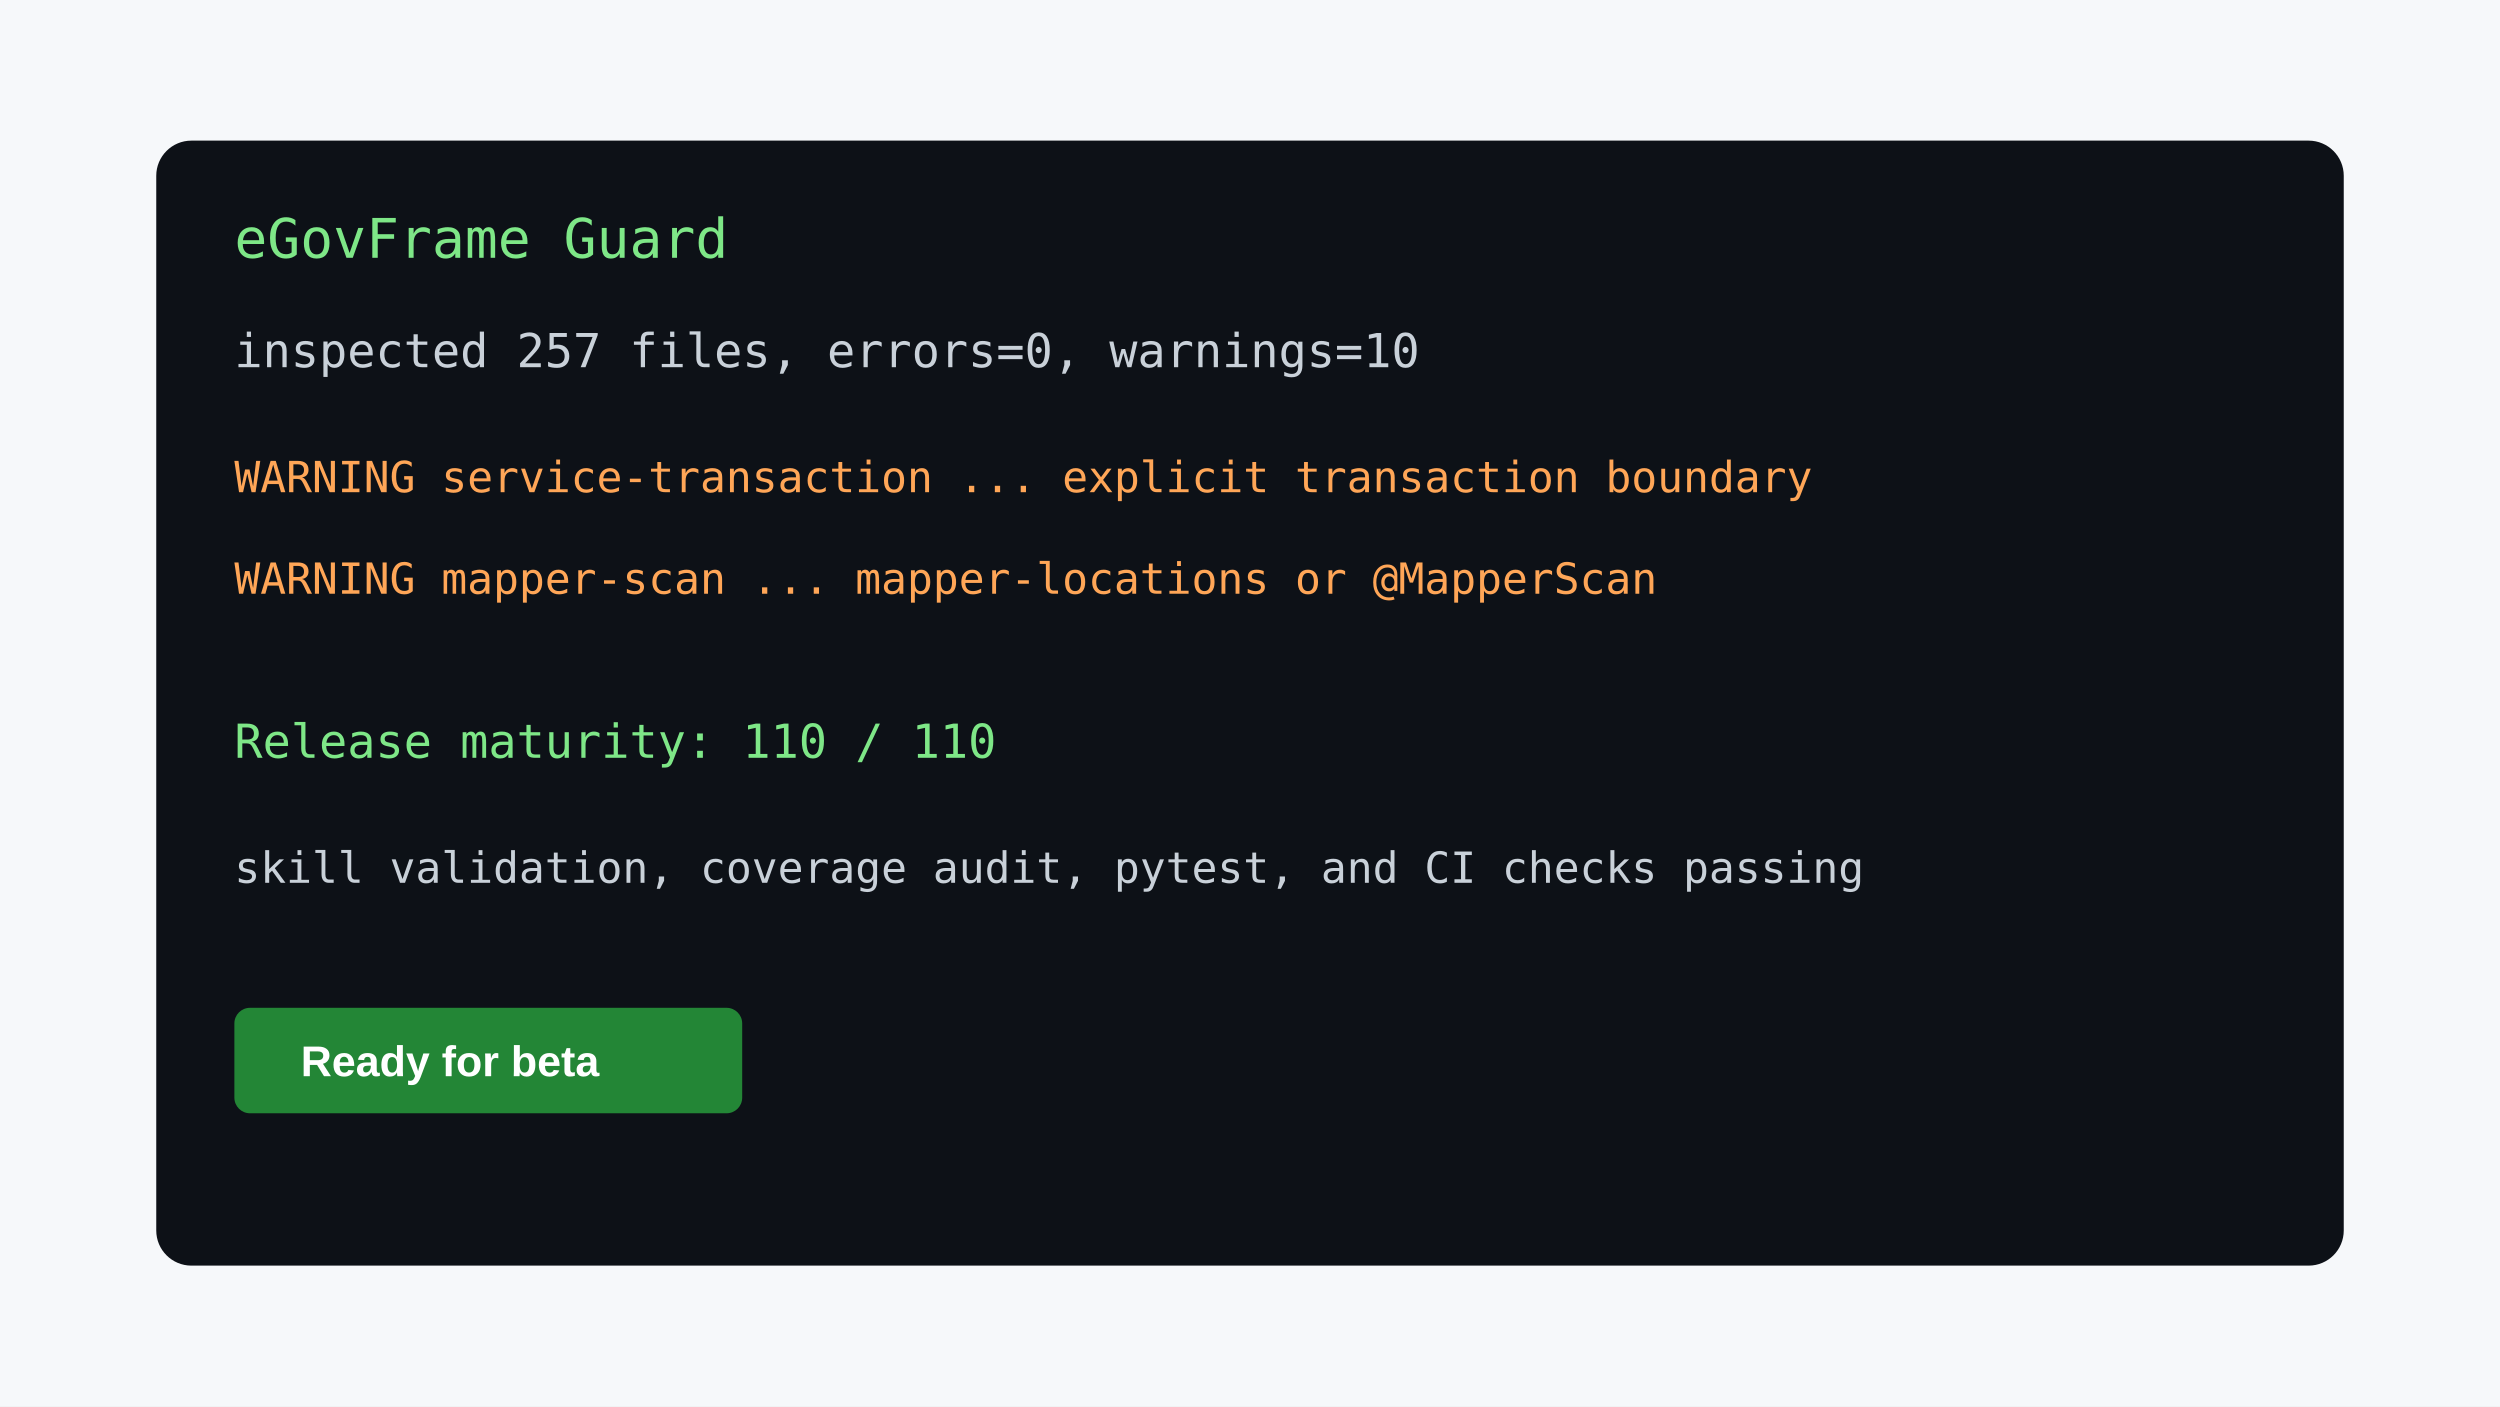
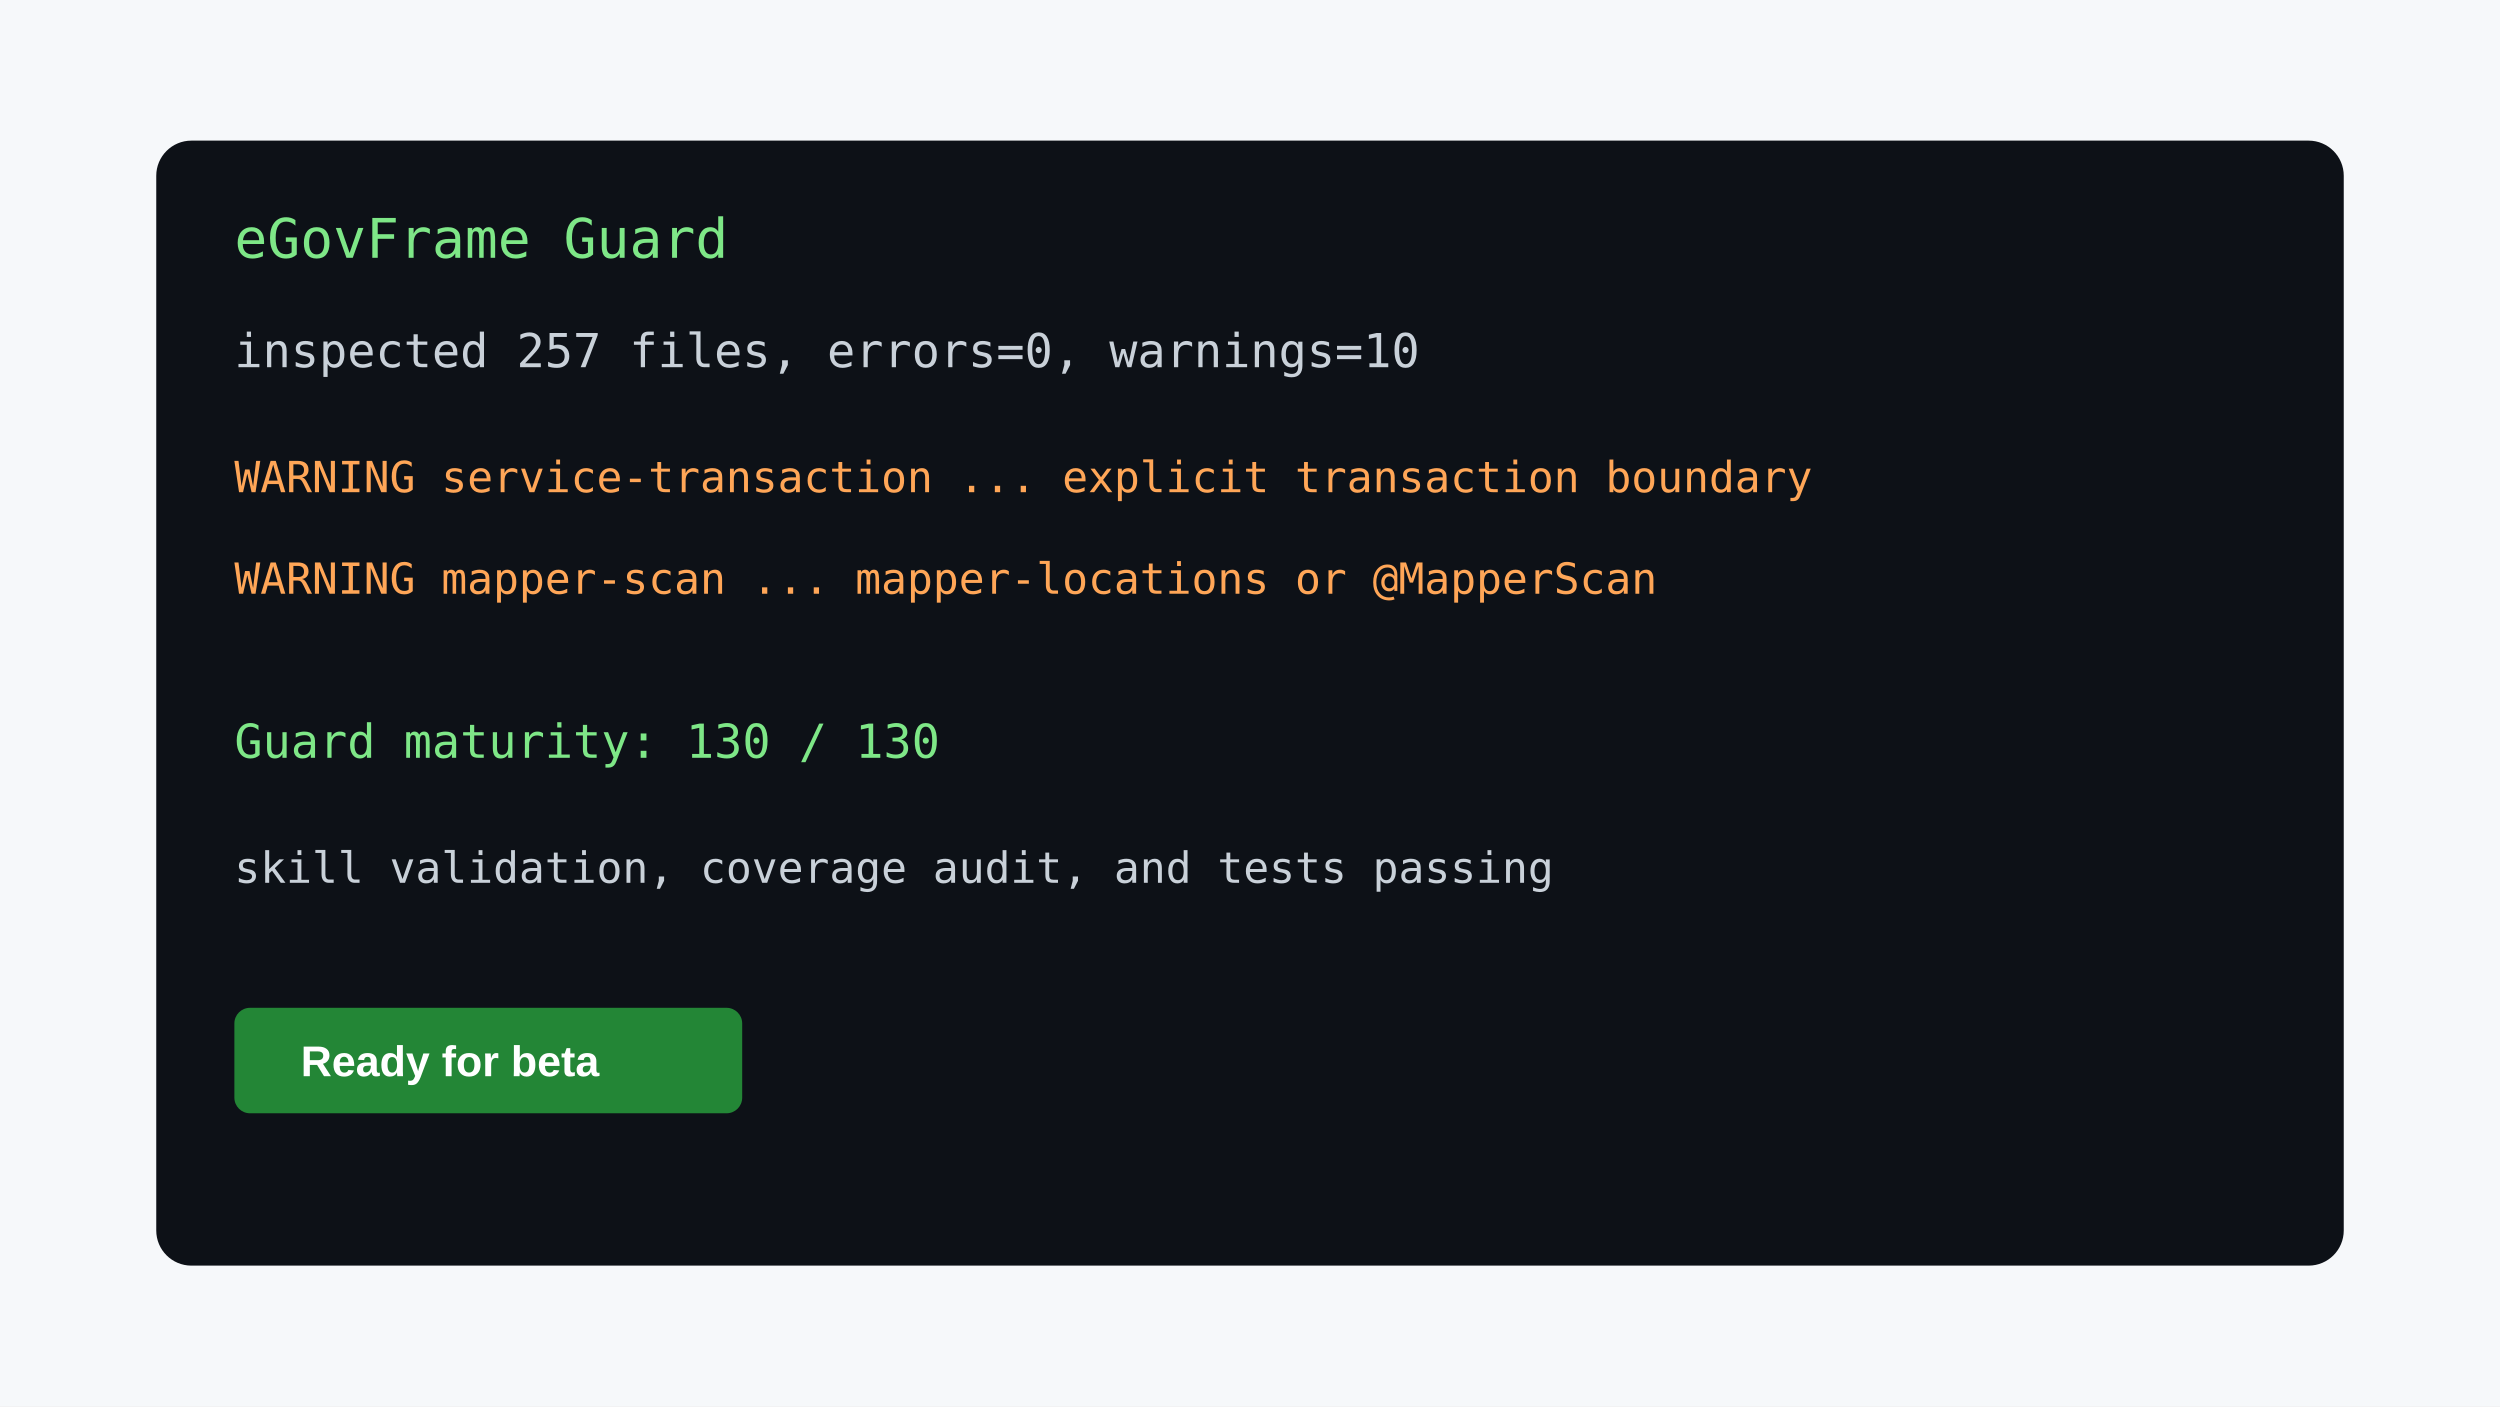
<svg xmlns="http://www.w3.org/2000/svg" width="1280" height="720" viewBox="0 0 1280 720" role="img" aria-label="eGovFrame Guardian guard report screenshot">
  <rect width="1280" height="720" fill="#F6F8FA" />
  <rect x="80" y="72" width="1120" height="576" rx="18" fill="#0D1117" />
  <text x="120" y="132" fill="#7EE787" font-family="Consolas, monospace" font-size="28">eGovFrame Guard</text>
  <text x="120" y="188" fill="#C9D1D9" font-family="Consolas, monospace" font-size="24">inspected 257 files, errors=0, warnings=10</text>
  <text x="120" y="252" fill="#FFA657" font-family="Consolas, monospace" font-size="22">WARNING service-transaction ... explicit transaction boundary</text>
  <text x="120" y="304" fill="#FFA657" font-family="Consolas, monospace" font-size="22">WARNING mapper-scan ... mapper-locations or @MapperScan</text>
-   <text x="120" y="388" fill="#7EE787" font-family="Consolas, monospace" font-size="24">Release maturity: 110 / 110</text>
-   <text x="120" y="452" fill="#C9D1D9" font-family="Consolas, monospace" font-size="22">skill validation, coverage audit, pytest, and CI checks passing</text>
+   <text x="120" y="388" fill="#7EE787" font-family="Consolas, monospace" font-size="24">Guard maturity: 130 / 130</text>
+   <text x="120" y="452" fill="#C9D1D9" font-family="Consolas, monospace" font-size="22">skill validation, coverage audit, and tests passing</text>
  <rect x="120" y="516" width="260" height="54" rx="8" fill="#238636" />
  <text x="154" y="551" fill="#FFFFFF" font-family="Arial, sans-serif" font-size="22" font-weight="700">Ready for beta</text>
</svg>
